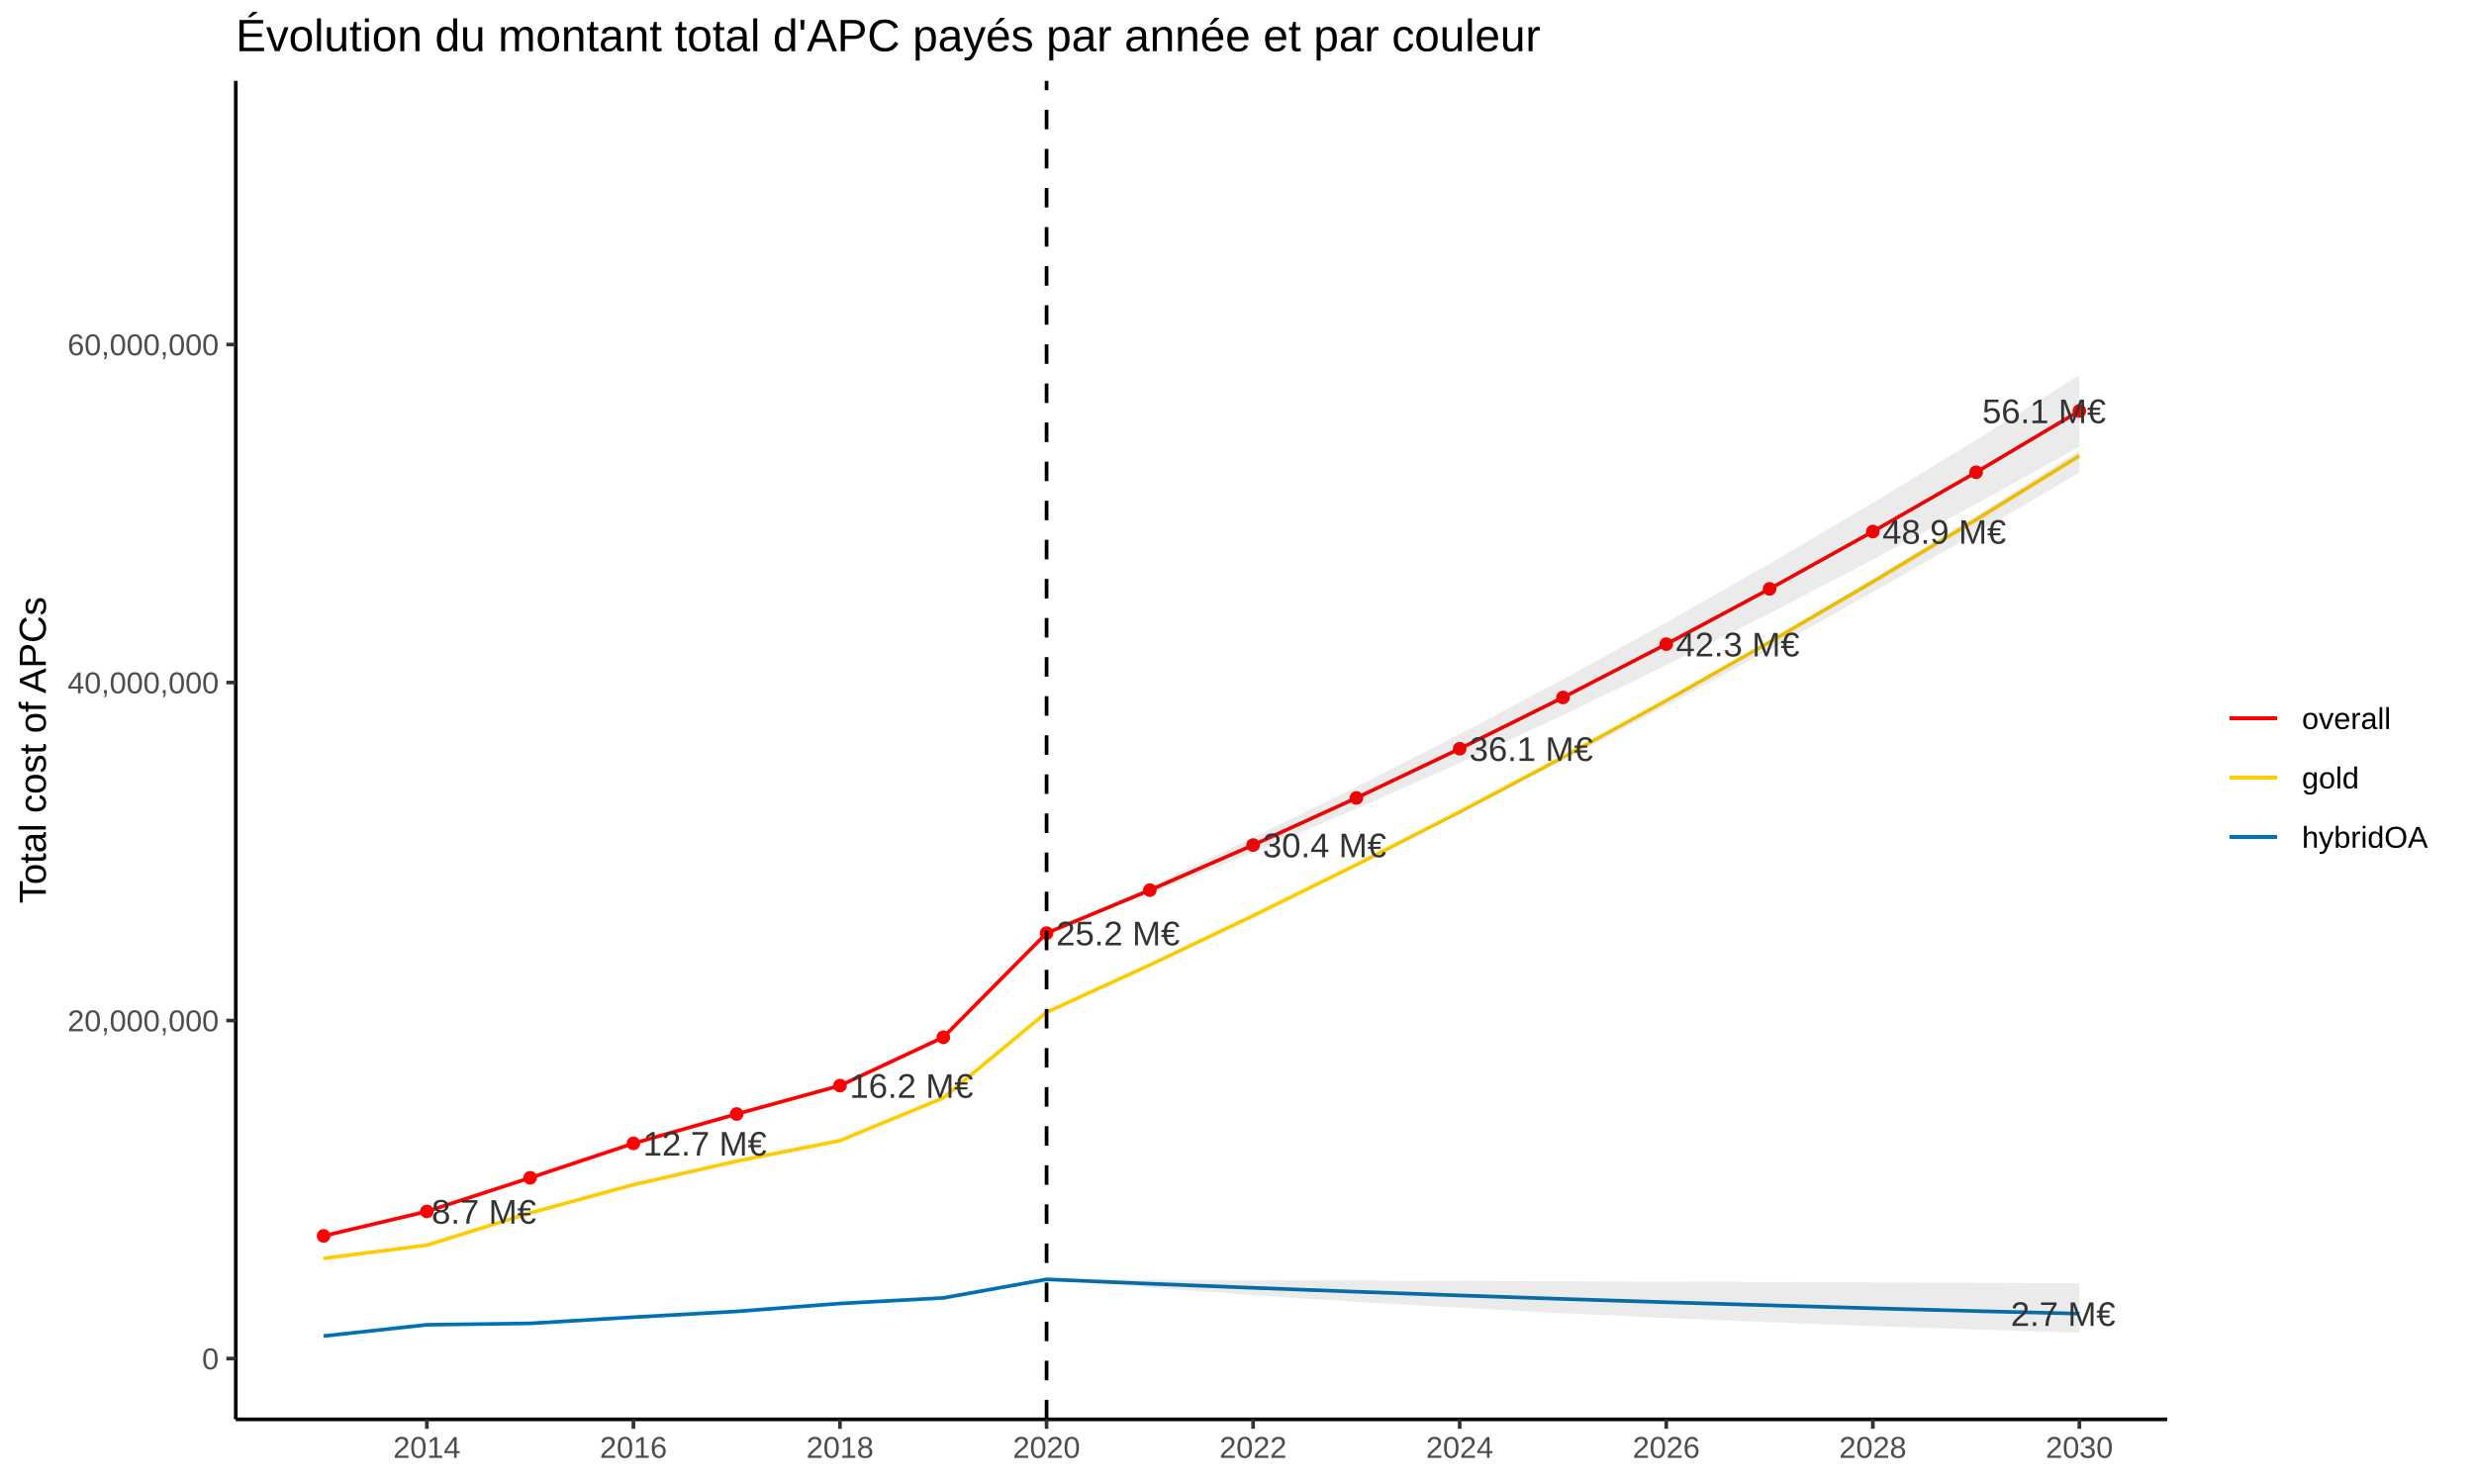
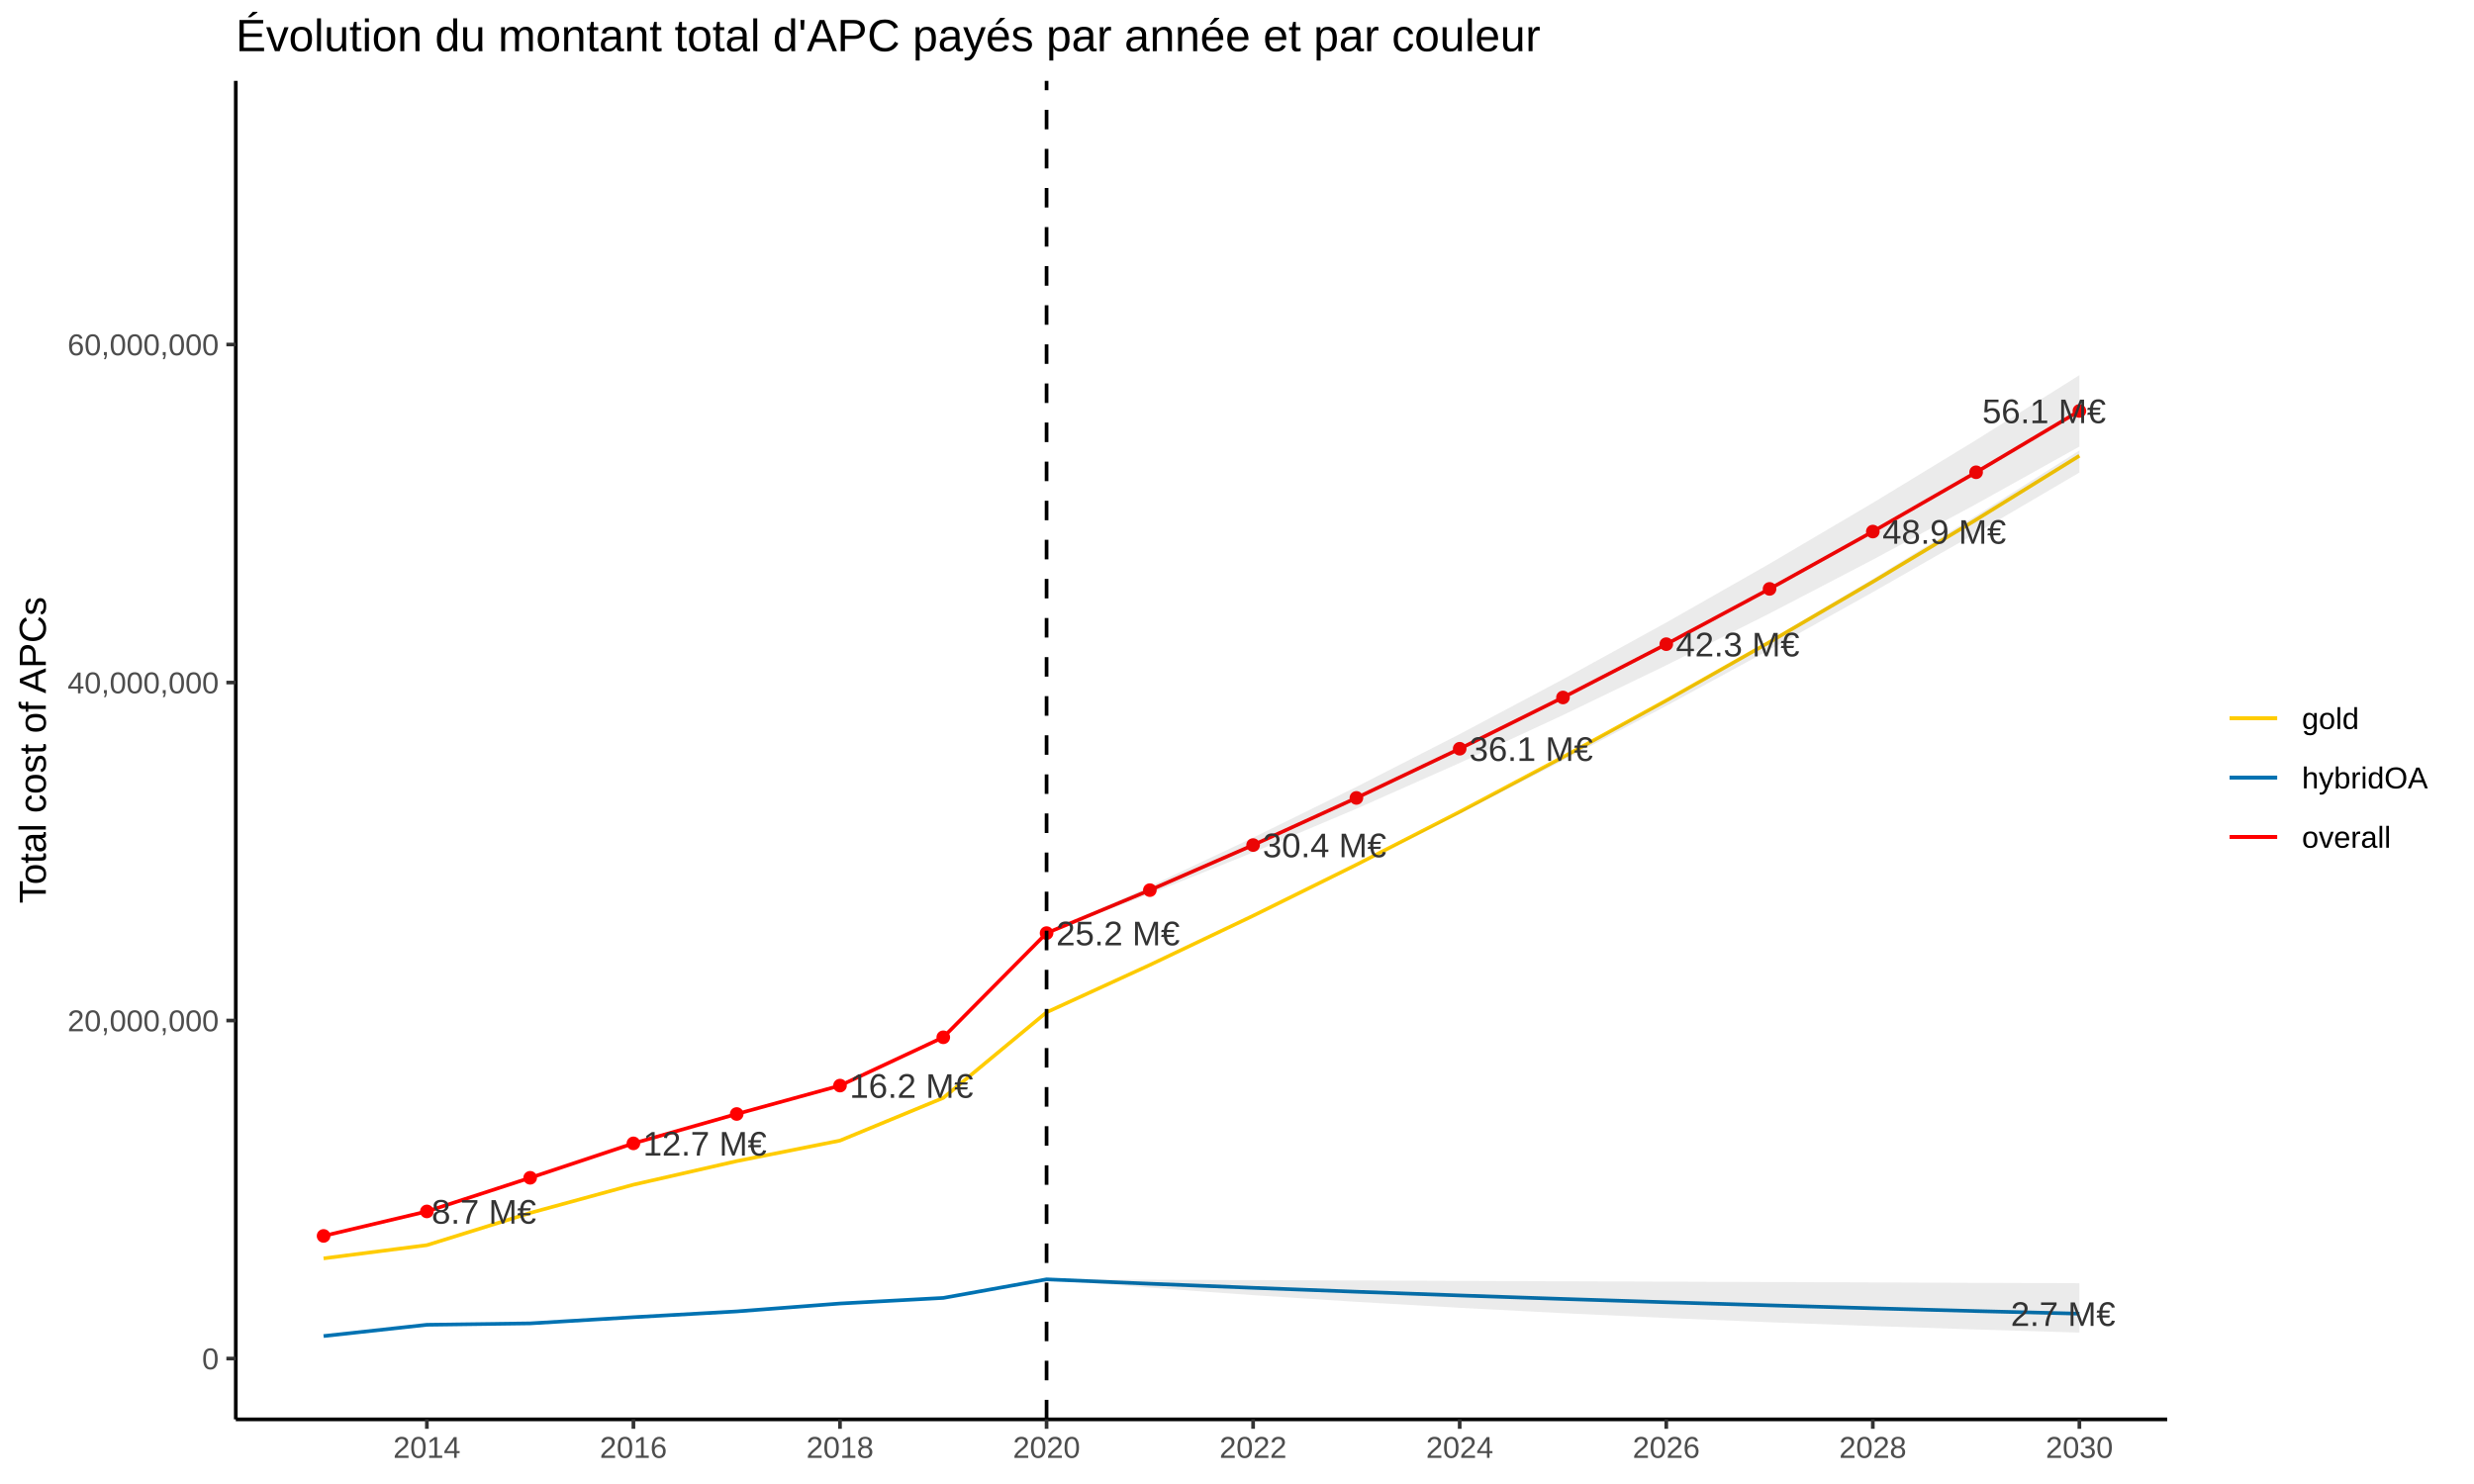
<svg xmlns="http://www.w3.org/2000/svg" class="svglite" width="720.00pt" height="432.00pt" viewBox="0 0 720.00 432.00">
  <defs>
    <style type="text/css">
    .svglite line, .svglite polyline, .svglite polygon, .svglite path, .svglite rect, .svglite circle {
      fill: none;
      stroke: #000000;
      stroke-linecap: round;
      stroke-linejoin: round;
      stroke-miterlimit: 10.00;
    }
    .svglite text {
      white-space: pre;
    }
  </style>
  </defs>
  <rect width="100%" height="100%" style="stroke: none; fill: #FFFFFF;" />
  <defs>
    <clipPath id="cpMC4wMHw3MjAuMDB8MC4wMHw0MzIuMDA=">
      <rect x="0.00" y="0.00" width="720.00" height="432.00" />
    </clipPath>
  </defs>
  <g clip-path="url(#cpMC4wMHw3MjAuMDB8MC4wMHw0MzIuMDA=)">
    <rect x="0" y="0" width="720.00" height="432.00" style="stroke-width: 1.07; stroke: #FFFFFF; fill: #FFFFFF;" />
  </g>
  <defs>
    <clipPath id="cpNjguNjJ8NjMwLjcxfDIzLjU0fDQxMy4xOQ==">
      <rect x="68.62" y="23.54" width="562.09" height="389.64" />
    </clipPath>
  </defs>
  <g clip-path="url(#cpNjguNjJ8NjMwLjcxfDIzLjU0fDQxMy4xOQ==)">
    <rect x="68.62" y="23.54" width="562.09" height="389.64" style="stroke-width: 1.07; stroke: none; fill: #FFFFFF;" />
    <polyline points="94.17,366.32 124.23,362.47 154.29,353.09 184.34,344.87 214.40,338.01 244.46,332.03 274.52,319.60 304.58,294.68 334.64,280.90 364.69,266.58 394.75,251.72 424.81,236.32 454.87,220.39 484.93,203.91 514.99,186.91 545.04,169.37 575.10,151.29 605.16,132.68 " style="stroke-width: 1.07; stroke: #FFCC00; stroke-linecap: butt;" />
    <polyline points="94.17,388.93 124.23,385.65 154.29,385.24 184.34,383.44 214.40,381.76 244.46,379.46 274.52,377.83 304.58,372.42 334.64,373.70 364.69,374.89 394.75,376.03 424.81,377.11 454.87,378.13 484.93,379.09 514.99,379.99 545.04,380.85 575.10,381.66 605.16,382.42 " style="stroke-width: 1.07; stroke: #0072B2; stroke-linecap: butt;" />
    <polyline points="94.17,359.78 124.23,352.65 154.29,342.86 184.34,332.84 214.40,324.29 244.46,316.02 274.52,301.96 304.58,271.63 334.64,259.12 364.69,246.00 394.75,232.28 424.81,217.96 454.87,203.04 484.93,187.52 514.99,171.43 545.04,154.74 575.10,137.48 605.16,119.63 " style="stroke-width: 1.07; stroke: #FF0000; stroke-linecap: butt;" />
    <circle cx="94.17" cy="359.78" r="1.63" style="stroke-width: 0.71; stroke: #FF0000; fill: #FF0000;" />
    <circle cx="124.23" cy="352.65" r="1.63" style="stroke-width: 0.71; stroke: #FF0000; fill: #FF0000;" />
    <circle cx="154.29" cy="342.86" r="1.63" style="stroke-width: 0.71; stroke: #FF0000; fill: #FF0000;" />
    <circle cx="184.34" cy="332.84" r="1.63" style="stroke-width: 0.71; stroke: #FF0000; fill: #FF0000;" />
    <circle cx="214.40" cy="324.29" r="1.63" style="stroke-width: 0.71; stroke: #FF0000; fill: #FF0000;" />
    <circle cx="244.46" cy="316.02" r="1.63" style="stroke-width: 0.71; stroke: #FF0000; fill: #FF0000;" />
    <circle cx="274.52" cy="301.96" r="1.63" style="stroke-width: 0.71; stroke: #FF0000; fill: #FF0000;" />
    <circle cx="304.58" cy="271.63" r="1.63" style="stroke-width: 0.71; stroke: #FF0000; fill: #FF0000;" />
    <circle cx="334.64" cy="259.12" r="1.63" style="stroke-width: 0.71; stroke: #FF0000; fill: #FF0000;" />
    <circle cx="364.69" cy="246.00" r="1.63" style="stroke-width: 0.71; stroke: #FF0000; fill: #FF0000;" />
    <circle cx="394.75" cy="232.28" r="1.63" style="stroke-width: 0.71; stroke: #FF0000; fill: #FF0000;" />
    <circle cx="424.81" cy="217.96" r="1.63" style="stroke-width: 0.71; stroke: #FF0000; fill: #FF0000;" />
    <circle cx="454.87" cy="203.04" r="1.63" style="stroke-width: 0.71; stroke: #FF0000; fill: #FF0000;" />
    <circle cx="484.93" cy="187.52" r="1.63" style="stroke-width: 0.71; stroke: #FF0000; fill: #FF0000;" />
    <circle cx="514.99" cy="171.43" r="1.63" style="stroke-width: 0.71; stroke: #FF0000; fill: #FF0000;" />
    <circle cx="545.04" cy="154.74" r="1.63" style="stroke-width: 0.71; stroke: #FF0000; fill: #FF0000;" />
    <circle cx="575.10" cy="137.48" r="1.63" style="stroke-width: 0.71; stroke: #FF0000; fill: #FF0000;" />
    <circle cx="605.16" cy="119.63" r="1.63" style="stroke-width: 0.71; stroke: #FF0000; fill: #FF0000;" />
-     <polygon points="94.17,366.32 124.23,362.47 154.29,353.09 184.34,344.87 214.40,338.01 244.46,332.03 274.52,319.60 304.58,294.68 334.64,280.97 364.69,266.67 394.75,251.78 424.81,236.30 454.87,220.23 484.93,203.59 514.99,186.36 545.04,168.54 575.10,150.13 605.16,131.14 605.16,137.56 575.10,155.20 545.04,172.38 514.99,189.14 484.93,205.47 454.87,221.38 424.81,236.86 394.75,251.93 364.69,266.59 334.64,280.84 304.58,294.68 274.52,319.60 244.46,332.03 214.40,338.01 184.34,344.87 154.29,353.09 124.23,362.47 94.17,366.32 " style="stroke-width: 0.00; stroke: none; fill: #333333; fill-opacity: 0.10;" />
-     <polyline points="94.17,366.32 124.23,362.47 154.29,353.09 184.34,344.87 214.40,338.01 244.46,332.03 274.52,319.60 304.58,294.68 334.64,280.97 364.69,266.67 394.75,251.78 424.81,236.30 454.87,220.23 484.93,203.59 514.99,186.36 545.04,168.54 575.10,150.13 605.16,131.14 " style="stroke-width: 1.07; stroke: none;" />
-     <polyline points="605.16,137.56 575.10,155.20 545.04,172.38 514.99,189.14 484.93,205.47 454.87,221.38 424.81,236.86 394.75,251.93 364.69,266.59 334.64,280.84 304.58,294.68 274.52,319.60 244.46,332.03 214.40,338.01 184.34,344.87 154.29,353.09 124.23,362.47 94.17,366.32 " style="stroke-width: 1.07; stroke: none;" />
-     <polygon points="94.17,388.93 124.23,385.65 154.29,385.24 184.34,383.44 214.40,381.76 244.46,379.46 274.52,377.83 304.58,372.42 334.64,372.54 364.69,372.65 394.75,372.76 424.81,372.87 454.87,372.99 484.93,373.10 514.99,373.21 545.04,373.32 575.10,373.44 605.16,373.55 605.16,387.92 575.10,387.02 545.04,386.02 514.99,384.91 484.93,383.66 454.87,382.27 424.81,380.71 394.75,378.97 364.69,377.03 334.64,374.85 304.58,372.42 274.52,377.83 244.46,379.46 214.40,381.76 184.34,383.44 154.29,385.24 124.23,385.65 94.17,388.93 " style="stroke-width: 0.00; stroke: none; fill: #333333; fill-opacity: 0.10;" />
-     <polyline points="94.17,388.93 124.23,385.65 154.29,385.24 184.34,383.44 214.40,381.76 244.46,379.46 274.52,377.83 304.58,372.42 334.64,372.54 364.69,372.65 394.75,372.76 424.81,372.87 454.87,372.99 484.93,373.10 514.99,373.21 545.04,373.32 575.10,373.44 605.16,373.55 " style="stroke-width: 1.07; stroke: none;" />
-     <polyline points="605.16,387.92 575.10,387.02 545.04,386.02 514.99,384.91 484.93,383.66 454.87,382.27 424.81,380.71 394.75,378.97 364.69,377.03 334.64,374.85 304.58,372.42 274.52,377.83 244.46,379.46 214.40,381.76 184.34,383.44 154.29,385.24 124.23,385.65 94.17,388.93 " style="stroke-width: 1.07; stroke: none;" />
-     <polygon points="94.17,359.78 124.23,352.65 154.29,342.86 184.34,332.84 214.40,324.29 244.46,316.02 274.52,301.96 304.58,271.63 334.64,258.03 364.69,243.84 394.75,229.06 424.81,213.70 454.87,197.74 484.93,181.22 514.99,164.10 545.04,146.39 575.10,128.09 605.16,109.21 605.16,130.00 575.10,146.74 545.04,162.93 514.99,178.58 484.93,193.66 454.87,208.17 424.81,222.10 394.75,235.43 364.69,248.14 334.64,260.21 304.58,271.63 274.52,301.96 244.46,316.02 214.40,324.29 184.34,332.84 154.29,342.86 124.23,352.65 94.17,359.78 " style="stroke-width: 0.00; stroke: none; fill: #333333; fill-opacity: 0.10;" />
-     <polyline points="94.17,359.78 124.23,352.65 154.29,342.86 184.34,332.84 214.40,324.29 244.46,316.02 274.52,301.96 304.58,271.63 334.64,258.03 364.69,243.84 394.75,229.06 424.81,213.70 454.87,197.74 484.93,181.22 514.99,164.10 545.04,146.39 575.10,128.09 605.16,109.21 " style="stroke-width: 1.07; stroke: none;" />
-     <polyline points="605.16,130.00 575.10,146.74 545.04,162.93 514.99,178.58 484.93,193.66 454.87,208.17 424.81,222.10 394.75,235.43 364.69,248.14 334.64,260.21 304.58,271.63 274.52,301.96 244.46,316.02 214.40,324.29 184.34,332.84 154.29,342.86 124.23,352.65 94.17,359.78 " style="stroke-width: 1.07; stroke: none;" />
+     <polygon points="94.17,366.32 124.23,362.47 154.29,353.09 184.34,344.87 214.40,338.01 244.46,332.03 274.52,319.60 304.58,294.68 334.64,280.97 364.69,266.67 394.75,251.78 424.81,236.30 454.87,220.23 484.93,203.59 514.99,186.36 545.04,168.54 575.10,150.13 605.16,131.14 605.16,137.56 575.10,155.20 545.04,172.38 514.99,189.14 484.93,205.47 454.87,221.38 424.81,236.86 394.75,251.93 364.69,266.59 334.64,280.84 304.58,294.68 274.52,319.60 244.46,332.03 214.40,338.01 184.34,344.87 154.29,353.09 124.23,362.47 94.17,366.32 " style="stroke-width: 0.00; stroke: none; stroke-linecap: butt; fill: #333333; fill-opacity: 0.10;" />
+     <polyline points="94.17,366.32 124.23,362.47 154.29,353.09 184.34,344.87 214.40,338.01 244.46,332.03 274.52,319.60 304.58,294.68 334.64,280.97 364.69,266.67 394.75,251.78 424.81,236.30 454.87,220.23 484.93,203.59 514.99,186.36 545.04,168.54 575.10,150.13 605.16,131.14 " style="stroke-width: 1.07; stroke: none; stroke-linecap: butt;" />
+     <polyline points="605.16,137.56 575.10,155.20 545.04,172.38 514.99,189.14 484.93,205.47 454.87,221.38 424.81,236.86 394.75,251.93 364.69,266.59 334.64,280.84 304.58,294.68 274.52,319.60 244.46,332.03 214.40,338.01 184.34,344.87 154.29,353.09 124.23,362.47 94.17,366.32 " style="stroke-width: 1.07; stroke: none; stroke-linecap: butt;" />
+     <polygon points="94.17,388.93 124.23,385.65 154.29,385.24 184.34,383.44 214.40,381.76 244.46,379.46 274.52,377.83 304.58,372.42 334.64,372.54 364.69,372.65 394.75,372.76 424.81,372.87 454.87,372.99 484.93,373.10 514.99,373.21 545.04,373.32 575.10,373.44 605.16,373.55 605.16,387.92 575.10,387.02 545.04,386.02 514.99,384.91 484.93,383.66 454.87,382.27 424.81,380.71 394.75,378.97 364.69,377.03 334.64,374.85 304.58,372.42 274.52,377.83 244.46,379.46 214.40,381.76 184.34,383.44 154.29,385.24 124.23,385.65 94.17,388.93 " style="stroke-width: 0.00; stroke: none; stroke-linecap: butt; fill: #333333; fill-opacity: 0.10;" />
+     <polyline points="94.17,388.93 124.23,385.65 154.29,385.24 184.34,383.44 214.40,381.76 244.46,379.46 274.52,377.83 304.58,372.42 334.64,372.54 364.69,372.65 394.75,372.76 424.81,372.87 454.87,372.99 484.93,373.10 514.99,373.21 545.04,373.32 575.10,373.44 605.16,373.55 " style="stroke-width: 1.07; stroke: none; stroke-linecap: butt;" />
+     <polyline points="605.16,387.92 575.10,387.02 545.04,386.02 514.99,384.91 484.93,383.66 454.87,382.27 424.81,380.71 394.75,378.97 364.69,377.03 334.64,374.85 304.58,372.42 274.52,377.83 244.46,379.46 214.40,381.76 184.34,383.44 154.29,385.24 124.23,385.65 94.17,388.93 " style="stroke-width: 1.07; stroke: none; stroke-linecap: butt;" />
+     <polygon points="94.17,359.78 124.23,352.65 154.29,342.86 184.34,332.84 214.40,324.29 244.46,316.02 274.52,301.96 304.58,271.63 334.64,258.03 364.69,243.84 394.75,229.06 424.81,213.70 454.87,197.74 484.93,181.22 514.99,164.10 545.04,146.39 575.10,128.09 605.16,109.21 605.16,130.00 575.10,146.74 545.04,162.93 514.99,178.58 484.93,193.66 454.87,208.17 424.81,222.10 394.75,235.43 364.69,248.14 334.64,260.21 304.58,271.63 274.52,301.96 244.46,316.02 214.40,324.29 184.34,332.84 154.29,342.86 124.23,352.65 94.17,359.78 " style="stroke-width: 0.00; stroke: none; stroke-linecap: butt; fill: #333333; fill-opacity: 0.10;" />
+     <polyline points="94.17,359.78 124.23,352.65 154.29,342.86 184.34,332.84 214.40,324.29 244.46,316.02 274.52,301.96 304.58,271.63 334.64,258.03 364.69,243.84 394.75,229.06 424.81,213.70 454.87,197.74 484.93,181.22 514.99,164.10 545.04,146.39 575.10,128.09 605.16,109.21 " style="stroke-width: 1.07; stroke: none; stroke-linecap: butt;" />
+     <polyline points="605.16,130.00 575.10,146.74 545.04,162.93 514.99,178.58 484.93,193.66 454.87,208.17 424.81,222.10 394.75,235.43 364.69,248.14 334.64,260.21 304.58,271.63 274.52,301.96 244.46,316.02 214.40,324.29 184.34,332.84 154.29,342.86 124.23,352.65 94.17,359.78 " style="stroke-width: 1.07; stroke: none; stroke-linecap: butt;" />
    <line x1="304.58" y1="413.19" x2="304.58" y2="23.54" style="stroke-width: 1.07; stroke-dasharray: 5.69,5.69; stroke-linecap: butt;" />
    <text x="125.60" y="356.21" style="font-size: 9.96px;fill: #333333; font-family: &quot;Arial&quot;;" textLength="39.12px" lengthAdjust="spacingAndGlyphs">   8.7 M€</text>
    <text x="187.14" y="336.40" style="font-size: 9.96px;fill: #333333; font-family: &quot;Arial&quot;;" textLength="44.81px" lengthAdjust="spacingAndGlyphs">   12.7 M€</text>
    <text x="247.26" y="319.58" style="font-size: 9.96px;fill: #333333; font-family: &quot;Arial&quot;;" textLength="44.81px" lengthAdjust="spacingAndGlyphs">   16.2 M€</text>
    <text x="307.38" y="275.19" style="font-size: 9.96px;fill: #333333; font-family: &quot;Arial&quot;;" textLength="44.81px" lengthAdjust="spacingAndGlyphs">   25.2 M€</text>
    <text x="367.49" y="249.55" style="font-size: 9.96px;fill: #333333; font-family: &quot;Arial&quot;;" textLength="44.81px" lengthAdjust="spacingAndGlyphs">   30.4 M€</text>
    <text x="427.61" y="221.51" style="font-size: 9.96px;fill: #333333; font-family: &quot;Arial&quot;;" textLength="44.81px" lengthAdjust="spacingAndGlyphs">   36.1 M€</text>
    <text x="487.73" y="191.08" style="font-size: 9.96px;fill: #333333; font-family: &quot;Arial&quot;;" textLength="44.81px" lengthAdjust="spacingAndGlyphs">   42.3 M€</text>
    <text x="547.84" y="158.29" style="font-size: 9.96px;fill: #333333; font-family: &quot;Arial&quot;;" textLength="44.81px" lengthAdjust="spacingAndGlyphs">   48.9 M€</text>
    <text x="576.90" y="123.18" style="font-size: 9.96px;fill: #333333; font-family: &quot;Arial&quot;;" textLength="44.81px" lengthAdjust="spacingAndGlyphs">   56.1 M€</text>
    <text x="585.18" y="385.98" style="font-size: 9.96px;fill: #333333; font-family: &quot;Arial&quot;;" textLength="36.53px" lengthAdjust="spacingAndGlyphs">  2.7 M€</text>
  </g>
  <g clip-path="url(#cpMC4wMHw3MjAuMDB8MC4wMHw0MzIuMDA=)">
    <polyline points="68.62,413.19 68.62,23.54 " style="stroke-width: 1.07; stroke-linecap: butt;" />
    <text x="63.69" y="398.62" text-anchor="end" style="font-size: 8.80px;fill: #4D4D4D; font-family: &quot;Arial&quot;;" textLength="5.03px" lengthAdjust="spacingAndGlyphs">0</text>
    <text x="63.69" y="300.22" text-anchor="end" style="font-size: 8.80px;fill: #4D4D4D; font-family: &quot;Arial&quot;;" textLength="44.97px" lengthAdjust="spacingAndGlyphs">20,000,000</text>
    <text x="63.69" y="201.83" text-anchor="end" style="font-size: 8.80px;fill: #4D4D4D; font-family: &quot;Arial&quot;;" textLength="44.97px" lengthAdjust="spacingAndGlyphs">40,000,000</text>
    <text x="63.69" y="103.43" text-anchor="end" style="font-size: 8.80px;fill: #4D4D4D; font-family: &quot;Arial&quot;;" textLength="44.97px" lengthAdjust="spacingAndGlyphs">60,000,000</text>
    <polyline points="65.88,395.48 68.62,395.48 " style="stroke-width: 1.07; stroke: #333333; stroke-linecap: butt;" />
    <polyline points="65.88,297.08 68.62,297.08 " style="stroke-width: 1.07; stroke: #333333; stroke-linecap: butt;" />
    <polyline points="65.88,198.69 68.62,198.69 " style="stroke-width: 1.07; stroke: #333333; stroke-linecap: butt;" />
    <polyline points="65.88,100.29 68.62,100.29 " style="stroke-width: 1.07; stroke: #333333; stroke-linecap: butt;" />
    <polyline points="68.62,413.19 630.71,413.19 " style="stroke-width: 1.07; stroke-linecap: butt;" />
    <polyline points="124.23,415.93 124.23,413.19 " style="stroke-width: 1.07; stroke: #333333; stroke-linecap: butt;" />
    <polyline points="184.34,415.93 184.34,413.19 " style="stroke-width: 1.07; stroke: #333333; stroke-linecap: butt;" />
    <polyline points="244.46,415.93 244.46,413.19 " style="stroke-width: 1.07; stroke: #333333; stroke-linecap: butt;" />
    <polyline points="304.58,415.93 304.58,413.19 " style="stroke-width: 1.07; stroke: #333333; stroke-linecap: butt;" />
    <polyline points="364.69,415.93 364.69,413.19 " style="stroke-width: 1.07; stroke: #333333; stroke-linecap: butt;" />
    <polyline points="424.81,415.93 424.81,413.19 " style="stroke-width: 1.07; stroke: #333333; stroke-linecap: butt;" />
    <polyline points="484.93,415.93 484.93,413.19 " style="stroke-width: 1.07; stroke: #333333; stroke-linecap: butt;" />
    <polyline points="545.04,415.93 545.04,413.19 " style="stroke-width: 1.07; stroke: #333333; stroke-linecap: butt;" />
    <polyline points="605.16,415.93 605.16,413.19 " style="stroke-width: 1.07; stroke: #333333; stroke-linecap: butt;" />
    <text x="124.23" y="424.40" text-anchor="middle" style="font-size: 8.80px;fill: #4D4D4D; font-family: &quot;Arial&quot;;" textLength="20.13px" lengthAdjust="spacingAndGlyphs">2014</text>
    <text x="184.34" y="424.40" text-anchor="middle" style="font-size: 8.80px;fill: #4D4D4D; font-family: &quot;Arial&quot;;" textLength="20.13px" lengthAdjust="spacingAndGlyphs">2016</text>
    <text x="244.46" y="424.40" text-anchor="middle" style="font-size: 8.80px;fill: #4D4D4D; font-family: &quot;Arial&quot;;" textLength="20.13px" lengthAdjust="spacingAndGlyphs">2018</text>
    <text x="304.58" y="424.40" text-anchor="middle" style="font-size: 8.80px;fill: #4D4D4D; font-family: &quot;Arial&quot;;" textLength="20.13px" lengthAdjust="spacingAndGlyphs">2020</text>
    <text x="364.69" y="424.40" text-anchor="middle" style="font-size: 8.80px;fill: #4D4D4D; font-family: &quot;Arial&quot;;" textLength="20.13px" lengthAdjust="spacingAndGlyphs">2022</text>
    <text x="424.81" y="424.40" text-anchor="middle" style="font-size: 8.80px;fill: #4D4D4D; font-family: &quot;Arial&quot;;" textLength="20.13px" lengthAdjust="spacingAndGlyphs">2024</text>
    <text x="484.93" y="424.40" text-anchor="middle" style="font-size: 8.80px;fill: #4D4D4D; font-family: &quot;Arial&quot;;" textLength="20.13px" lengthAdjust="spacingAndGlyphs">2026</text>
    <text x="545.04" y="424.40" text-anchor="middle" style="font-size: 8.80px;fill: #4D4D4D; font-family: &quot;Arial&quot;;" textLength="20.13px" lengthAdjust="spacingAndGlyphs">2028</text>
    <text x="605.16" y="424.40" text-anchor="middle" style="font-size: 8.80px;fill: #4D4D4D; font-family: &quot;Arial&quot;;" textLength="20.13px" lengthAdjust="spacingAndGlyphs">2030</text>
    <text transform="translate(13.33,218.37) rotate(-90)" text-anchor="middle" style="font-size: 11.00px; font-family: &quot;Arial&quot;;" textLength="91.84px" lengthAdjust="spacingAndGlyphs">Total cost of APCs</text>
    <rect x="641.67" y="178.98" width="72.85" height="78.78" style="stroke-width: 1.07; stroke: none; fill: #FFFFFF;" />
-     <line x1="648.88" y1="209.07" x2="662.70" y2="209.07" style="stroke-width: 1.07; stroke: #FF0000; stroke-linecap: butt;" />
-     <line x1="648.88" y1="209.07" x2="662.70" y2="209.07" style="stroke-width: 1.07; stroke: #FF0000; stroke-linecap: butt;" />
-     <line x1="648.88" y1="209.07" x2="662.70" y2="209.07" style="stroke-width: 1.07; stroke: #FF0000; stroke-linecap: butt;" />
-     <line x1="648.88" y1="226.35" x2="662.70" y2="226.35" style="stroke-width: 1.07; stroke: #FFCC00; stroke-linecap: butt;" />
-     <line x1="648.88" y1="226.35" x2="662.70" y2="226.35" style="stroke-width: 1.07; stroke: #FFCC00; stroke-linecap: butt;" />
-     <line x1="648.88" y1="226.35" x2="662.70" y2="226.35" style="stroke-width: 1.07; stroke: #FFCC00; stroke-linecap: butt;" />
-     <line x1="648.88" y1="243.63" x2="662.70" y2="243.63" style="stroke-width: 1.07; stroke: #0072B2; stroke-linecap: butt;" />
-     <line x1="648.88" y1="243.63" x2="662.70" y2="243.63" style="stroke-width: 1.07; stroke: #0072B2; stroke-linecap: butt;" />
-     <line x1="648.88" y1="243.63" x2="662.70" y2="243.63" style="stroke-width: 1.07; stroke: #0072B2; stroke-linecap: butt;" />
-     <text x="669.91" y="212.22" style="font-size: 8.80px; font-family: &quot;Arial&quot;;" textLength="27.86px" lengthAdjust="spacingAndGlyphs">overall</text>
-     <text x="669.91" y="229.50" style="font-size: 8.80px; font-family: &quot;Arial&quot;;" textLength="18.40px" lengthAdjust="spacingAndGlyphs">gold</text>
-     <text x="669.91" y="246.78" style="font-size: 8.80px; font-family: &quot;Arial&quot;;" textLength="39.13px" lengthAdjust="spacingAndGlyphs">hybridOA</text>
+     <line x1="648.88" y1="209.07" x2="662.70" y2="209.07" style="stroke-width: 1.07; stroke: #FFCC00; stroke-linecap: butt;" />
+     <line x1="648.88" y1="209.07" x2="662.70" y2="209.07" style="stroke-width: 1.07; stroke: #FFCC00; stroke-linecap: butt;" />
+     <line x1="648.88" y1="209.07" x2="662.70" y2="209.07" style="stroke-width: 1.07; stroke: #FFCC00; stroke-linecap: butt;" />
+     <line x1="648.88" y1="226.35" x2="662.70" y2="226.35" style="stroke-width: 1.07; stroke: #0072B2; stroke-linecap: butt;" />
+     <line x1="648.88" y1="226.35" x2="662.70" y2="226.35" style="stroke-width: 1.07; stroke: #0072B2; stroke-linecap: butt;" />
+     <line x1="648.88" y1="226.35" x2="662.70" y2="226.35" style="stroke-width: 1.07; stroke: #0072B2; stroke-linecap: butt;" />
+     <line x1="648.88" y1="243.63" x2="662.70" y2="243.63" style="stroke-width: 1.07; stroke: #FF0000; stroke-linecap: butt;" />
+     <line x1="648.88" y1="243.63" x2="662.70" y2="243.63" style="stroke-width: 1.07; stroke: #FF0000; stroke-linecap: butt;" />
+     <line x1="648.88" y1="243.63" x2="662.70" y2="243.63" style="stroke-width: 1.07; stroke: #FF0000; stroke-linecap: butt;" />
+     <text x="669.91" y="212.22" style="font-size: 8.80px; font-family: &quot;Arial&quot;;" textLength="18.40px" lengthAdjust="spacingAndGlyphs">gold</text>
+     <text x="669.91" y="229.50" style="font-size: 8.80px; font-family: &quot;Arial&quot;;" textLength="39.13px" lengthAdjust="spacingAndGlyphs">hybridOA</text>
+     <text x="669.91" y="246.78" style="font-size: 8.80px; font-family: &quot;Arial&quot;;" textLength="27.86px" lengthAdjust="spacingAndGlyphs">overall</text>
    <text x="68.62" y="14.90" style="font-size: 13.20px; font-family: &quot;Arial&quot;;" textLength="401.59px" lengthAdjust="spacingAndGlyphs">Évolution du montant total d'APC payés par année et par couleur</text>
  </g>
</svg>
